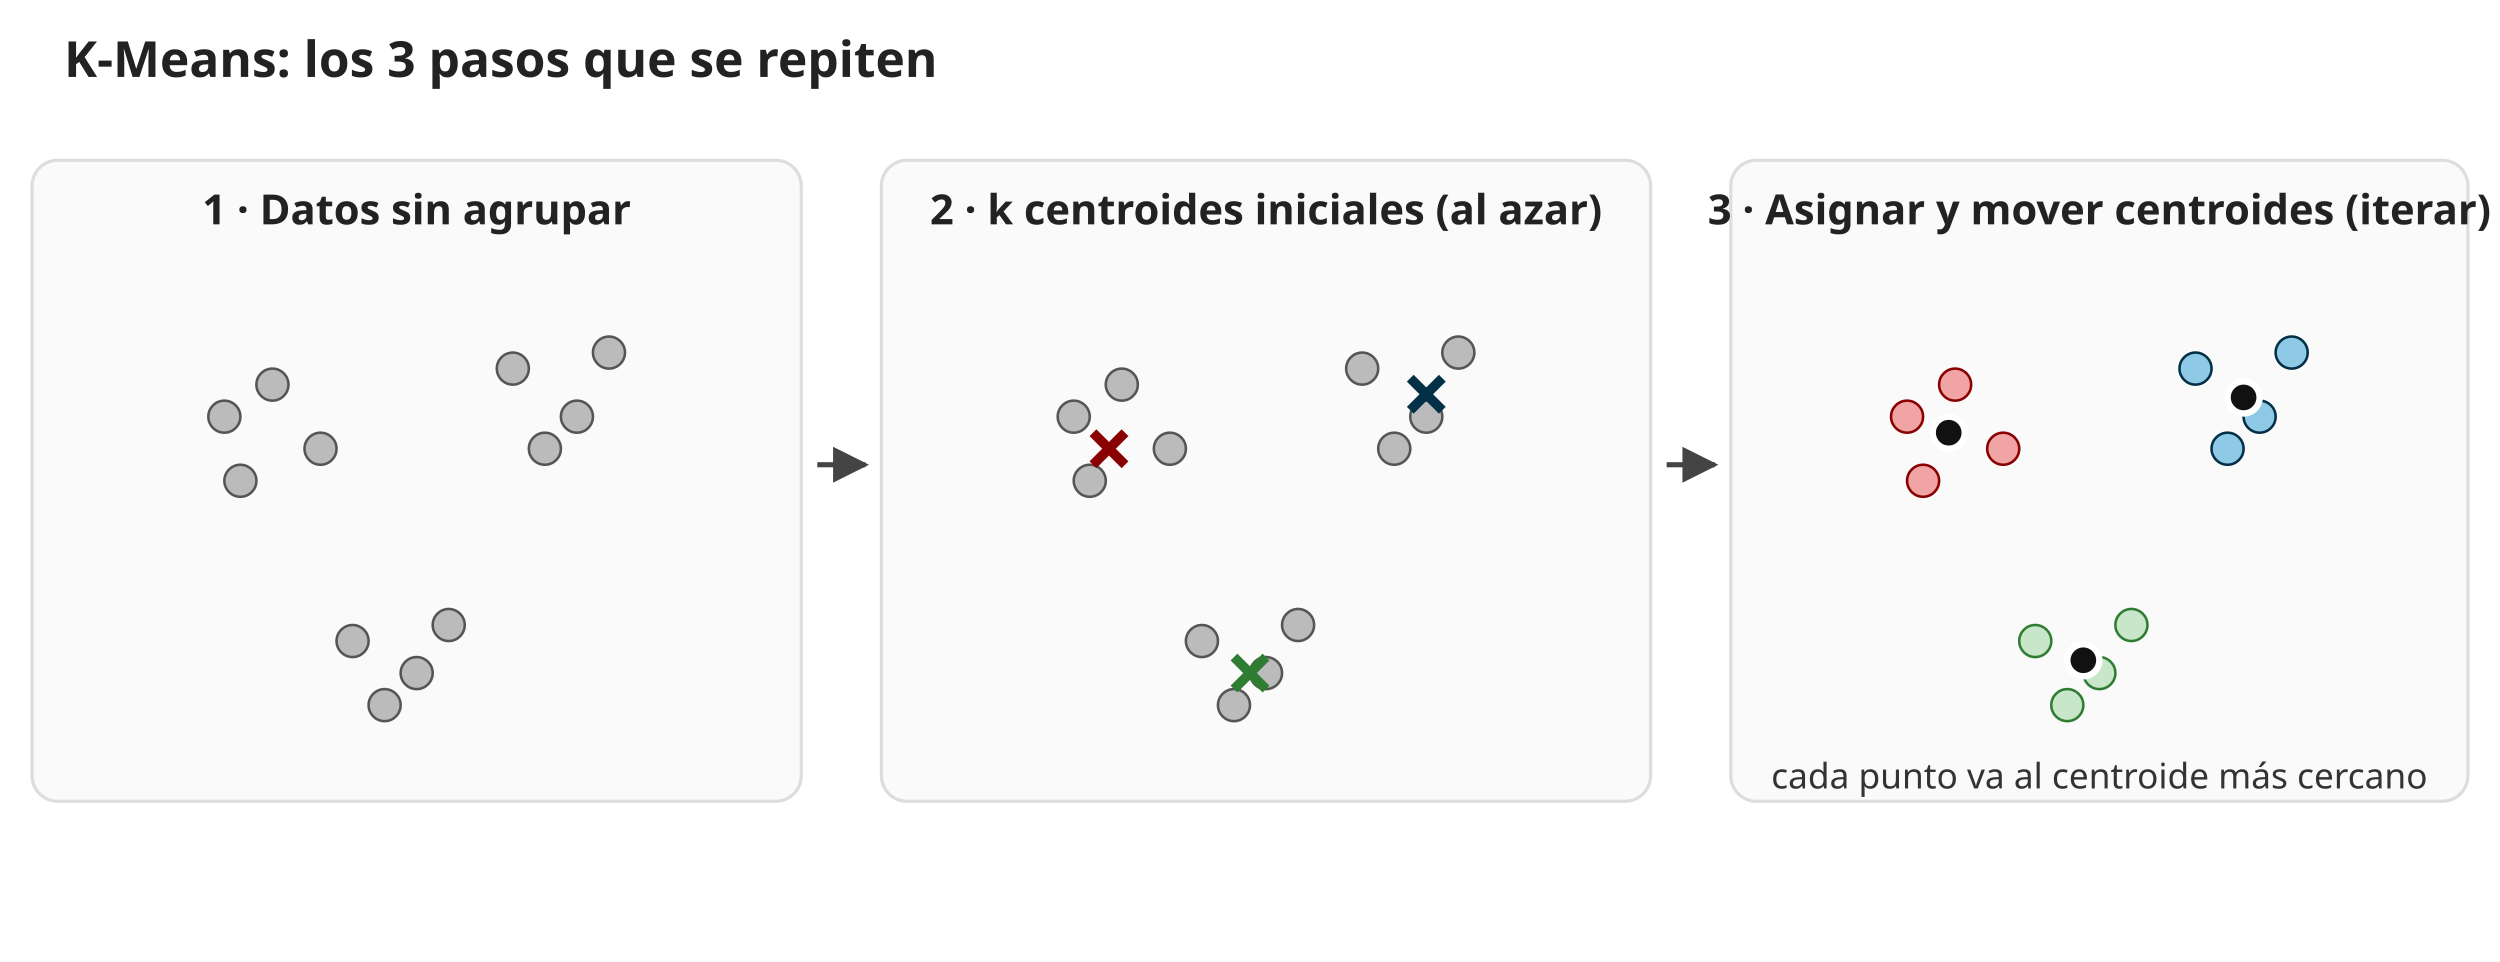
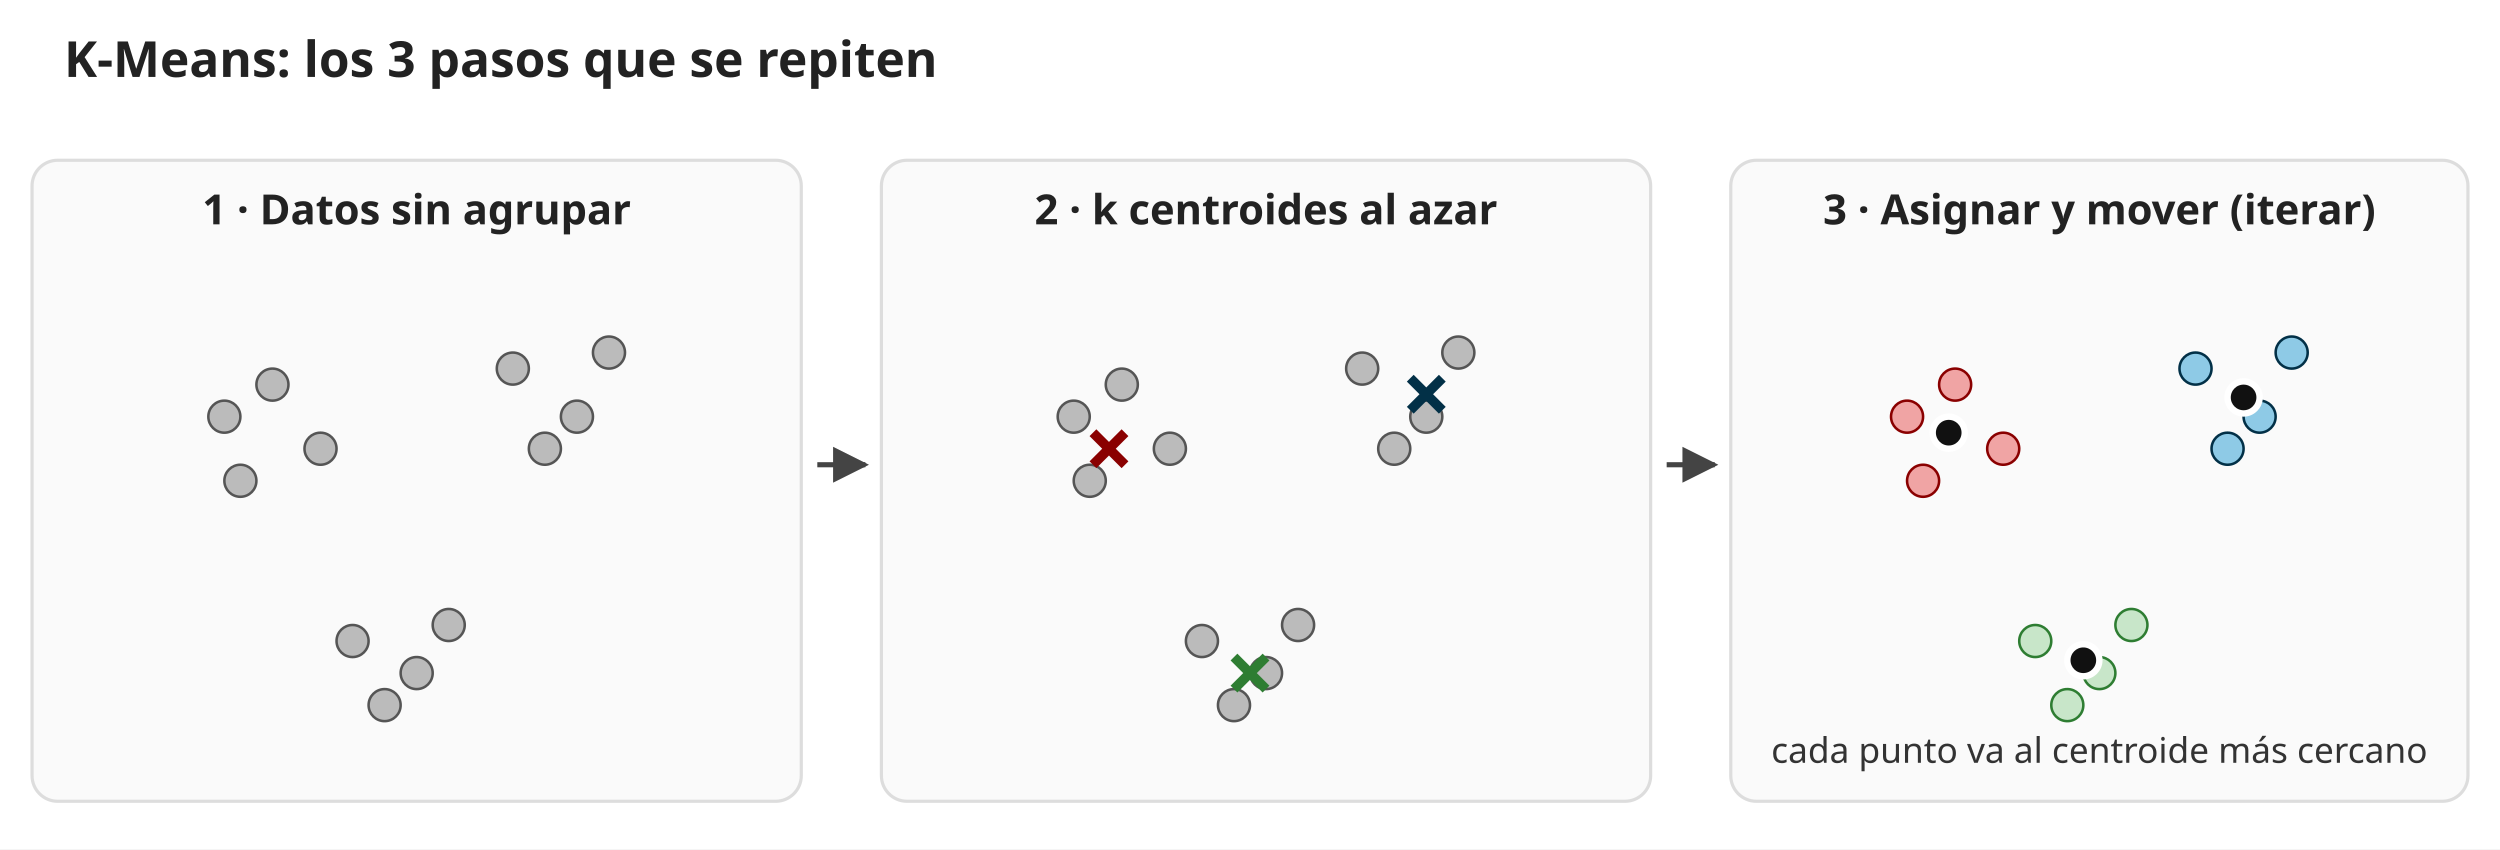
- <svg xmlns="http://www.w3.org/2000/svg" viewBox="0 0 780 300" role="img" aria-label="Idea de K-Means: nube de puntos, centroides y asignaciones">
+ <svg xmlns="http://www.w3.org/2000/svg" viewBox="0 0 780 265" role="img" aria-label="Idea de K-Means: nube de puntos, centroides y asignaciones">
  <style>
    .bg { fill:#fff; }
    .ttl { font: 700 15.5px system-ui, sans-serif; fill:#222; }
    .step { font: 700 13px system-ui, sans-serif; text-anchor:middle; fill:#222; }
    .p1 { fill:#f0a4a4; stroke:#8a0000; stroke-width:0.8; }
    .p2 { fill:#8ecae6; stroke:#023047; stroke-width:0.8; }
    .p3 { fill:#c8e6c9; stroke:#2e7d32; stroke-width:0.8; }
    .pn { fill:#bbb; stroke:#555; stroke-width:0.8; }
    .cx { fill:#111; stroke:#fff; stroke-width:2; }
    .lbl { font: 11px system-ui, sans-serif; fill:#333; text-anchor:middle; }
    .arrow { fill:none; stroke:#444; stroke-width:1.6; marker-end:url(#ah); }
    .frame { fill:#fafafa; stroke:#ddd; stroke-width:1; rx:8; }
  </style>
  <defs>
    <marker id="ah" viewBox="0 0 10 10" refX="9" refY="5" markerWidth="7" markerHeight="7" orient="auto">
      <path d="M0,0 L10,5 L0,10 z" fill="#444" />
    </marker>
  </defs>
-   <rect class="bg" width="780" height="300" />
+   <rect class="bg" width="780" height="265" />
  <text class="ttl" x="20" y="24">K-Means: los 3 pasos que se repiten</text>
  <g transform="translate(10,50)">
    <rect class="frame" x="0" y="0" width="240" height="200" />
    <text class="step" x="120" y="20">1 · Datos sin agrupar</text>
    <circle class="pn" cx="60" cy="80" r="5" />
    <circle class="pn" cx="75" cy="70" r="5" />
    <circle class="pn" cx="65" cy="100" r="5" />
    <circle class="pn" cx="90" cy="90" r="5" />
    <circle class="pn" cx="150" cy="65" r="5" />
    <circle class="pn" cx="170" cy="80" r="5" />
    <circle class="pn" cx="180" cy="60" r="5" />
    <circle class="pn" cx="160" cy="90" r="5" />
    <circle class="pn" cx="100" cy="150" r="5" />
    <circle class="pn" cx="120" cy="160" r="5" />
    <circle class="pn" cx="110" cy="170" r="5" />
    <circle class="pn" cx="130" cy="145" r="5" />
  </g>
  <path class="arrow" d="M 255 145 L 270 145" />
  <g transform="translate(275,50)">
    <rect class="frame" x="0" y="0" width="240" height="200" />
-     <text class="step" x="120" y="20">2 · k centroides iniciales (al azar)</text>
+     <text class="step" x="120" y="20">2 · k centroides al azar</text>
    <circle class="pn" cx="60" cy="80" r="5" />
    <circle class="pn" cx="75" cy="70" r="5" />
    <circle class="pn" cx="65" cy="100" r="5" />
    <circle class="pn" cx="90" cy="90" r="5" />
    <circle class="pn" cx="150" cy="65" r="5" />
    <circle class="pn" cx="170" cy="80" r="5" />
    <circle class="pn" cx="180" cy="60" r="5" />
    <circle class="pn" cx="160" cy="90" r="5" />
    <circle class="pn" cx="100" cy="150" r="5" />
    <circle class="pn" cx="120" cy="160" r="5" />
    <circle class="pn" cx="110" cy="170" r="5" />
    <circle class="pn" cx="130" cy="145" r="5" />
    <path d="M 66 85 l 10 10 M 76 85 l -10 10" stroke="#8a0000" stroke-width="3" />
    <path d="M 165 68 l 10 10 M 175 68 l -10 10" stroke="#023047" stroke-width="3" />
    <path d="M 110 155 l 10 10 M 120 155 l -10 10" stroke="#2e7d32" stroke-width="3" />
  </g>
  <path class="arrow" d="M 520 145 L 535 145" />
  <g transform="translate(540,50)">
    <rect class="frame" x="0" y="0" width="230" height="200" />
-     <text class="step" x="115" y="20">3 · Asignar y mover centroides (iterar)</text>
+     <text class="step" x="115" y="20">3 · Asignar y mover (iterar)</text>
    <circle class="p1" cx="55" cy="80" r="5" />
    <circle class="p1" cx="70" cy="70" r="5" />
    <circle class="p1" cx="60" cy="100" r="5" />
    <circle class="p1" cx="85" cy="90" r="5" />
    <circle class="cx" cx="68" cy="85" r="5" />
    <circle class="p2" cx="145" cy="65" r="5" />
    <circle class="p2" cx="165" cy="80" r="5" />
    <circle class="p2" cx="175" cy="60" r="5" />
    <circle class="p2" cx="155" cy="90" r="5" />
    <circle class="cx" cx="160" cy="74" r="5" />
    <circle class="p3" cx="95" cy="150" r="5" />
    <circle class="p3" cx="115" cy="160" r="5" />
    <circle class="p3" cx="105" cy="170" r="5" />
    <circle class="p3" cx="125" cy="145" r="5" />
    <circle class="cx" cx="110" cy="156" r="5" />
-     <text class="lbl" x="115" y="196">cada punto va al centroide más cercano</text>
+     <text class="lbl" x="115" y="188">cada punto va al centroide más cercano</text>
  </g>
</svg>
